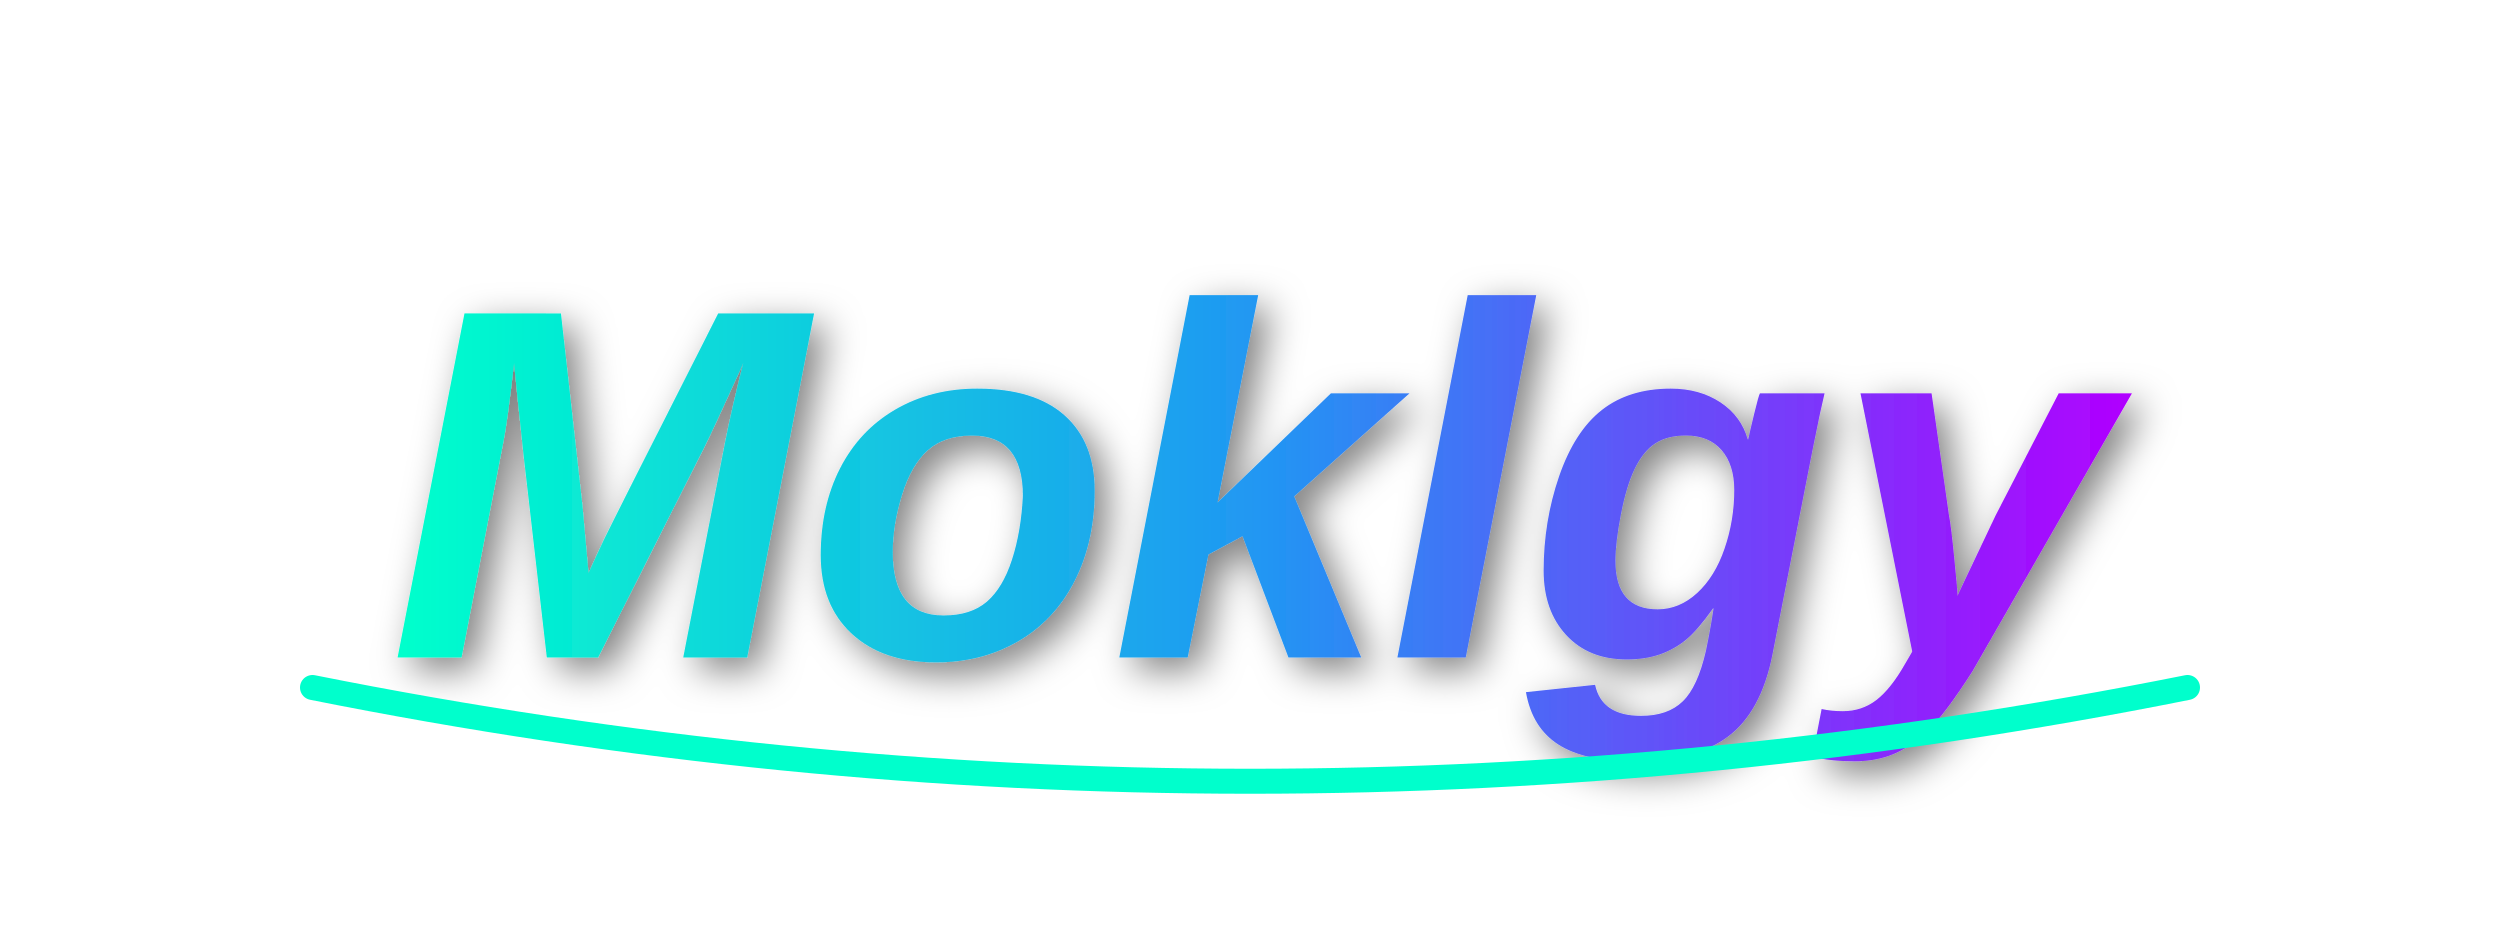
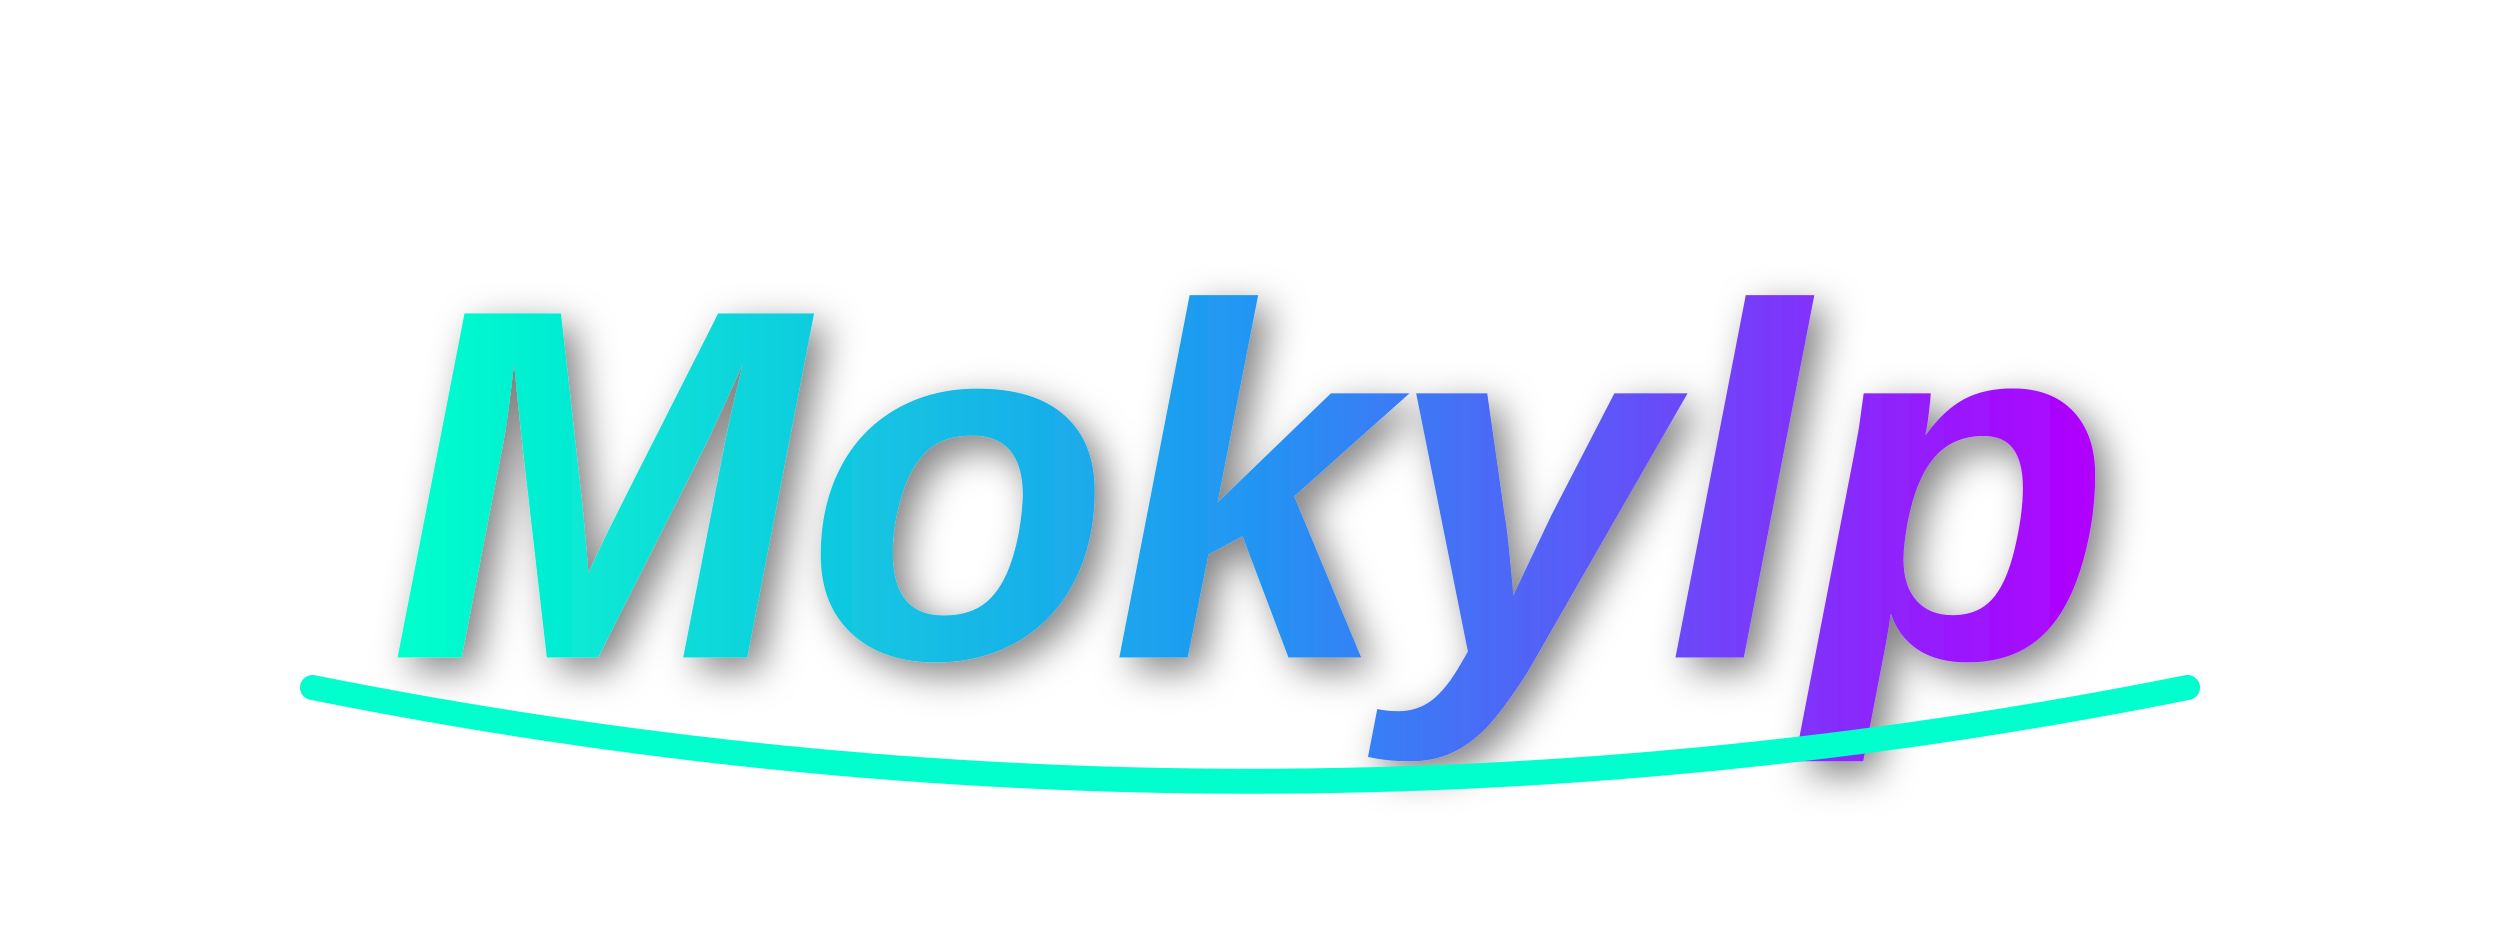
<svg xmlns="http://www.w3.org/2000/svg" viewBox="0 0 400 150">
  <defs>
    <linearGradient id="grad1" x1="0%" y1="0%" x2="100%" y2="0%">
      <stop offset="0%" style="stop-color:#00ffcc;stop-opacity:1" />
      <stop offset="50%" style="stop-color:#2196f3;stop-opacity:1" />
      <stop offset="100%" style="stop-color:#b000ff;stop-opacity:1" />
    </linearGradient>
    <filter id="shadow" x="-20%" y="-20%" width="140%" height="140%">
      <feDropShadow dx="2" dy="2" stdDeviation="3" flood-color="#000000" flood-opacity="0.5" />
    </filter>
  </defs>
-   <text x="50%" y="55%" dominant-baseline="middle" text-anchor="middle" font-family="Arial, Helvetica, sans-serif" font-size="80" font-weight="bold" font-style="italic" fill="url(#grad1)" filter="url(#shadow)">Moklgy</text>
+   <text x="50%" y="55%" dominant-baseline="middle" text-anchor="middle" font-family="Arial, Helvetica, sans-serif" font-size="80" font-weight="bold" font-style="italic" fill="url(#grad1)" filter="url(#shadow)">Mokylp</text>
  <path d="M 50 110 Q 200 140 350 110" fill="transparent" stroke="#00ffcc" stroke-width="4" stroke-linecap="round" />
</svg>
